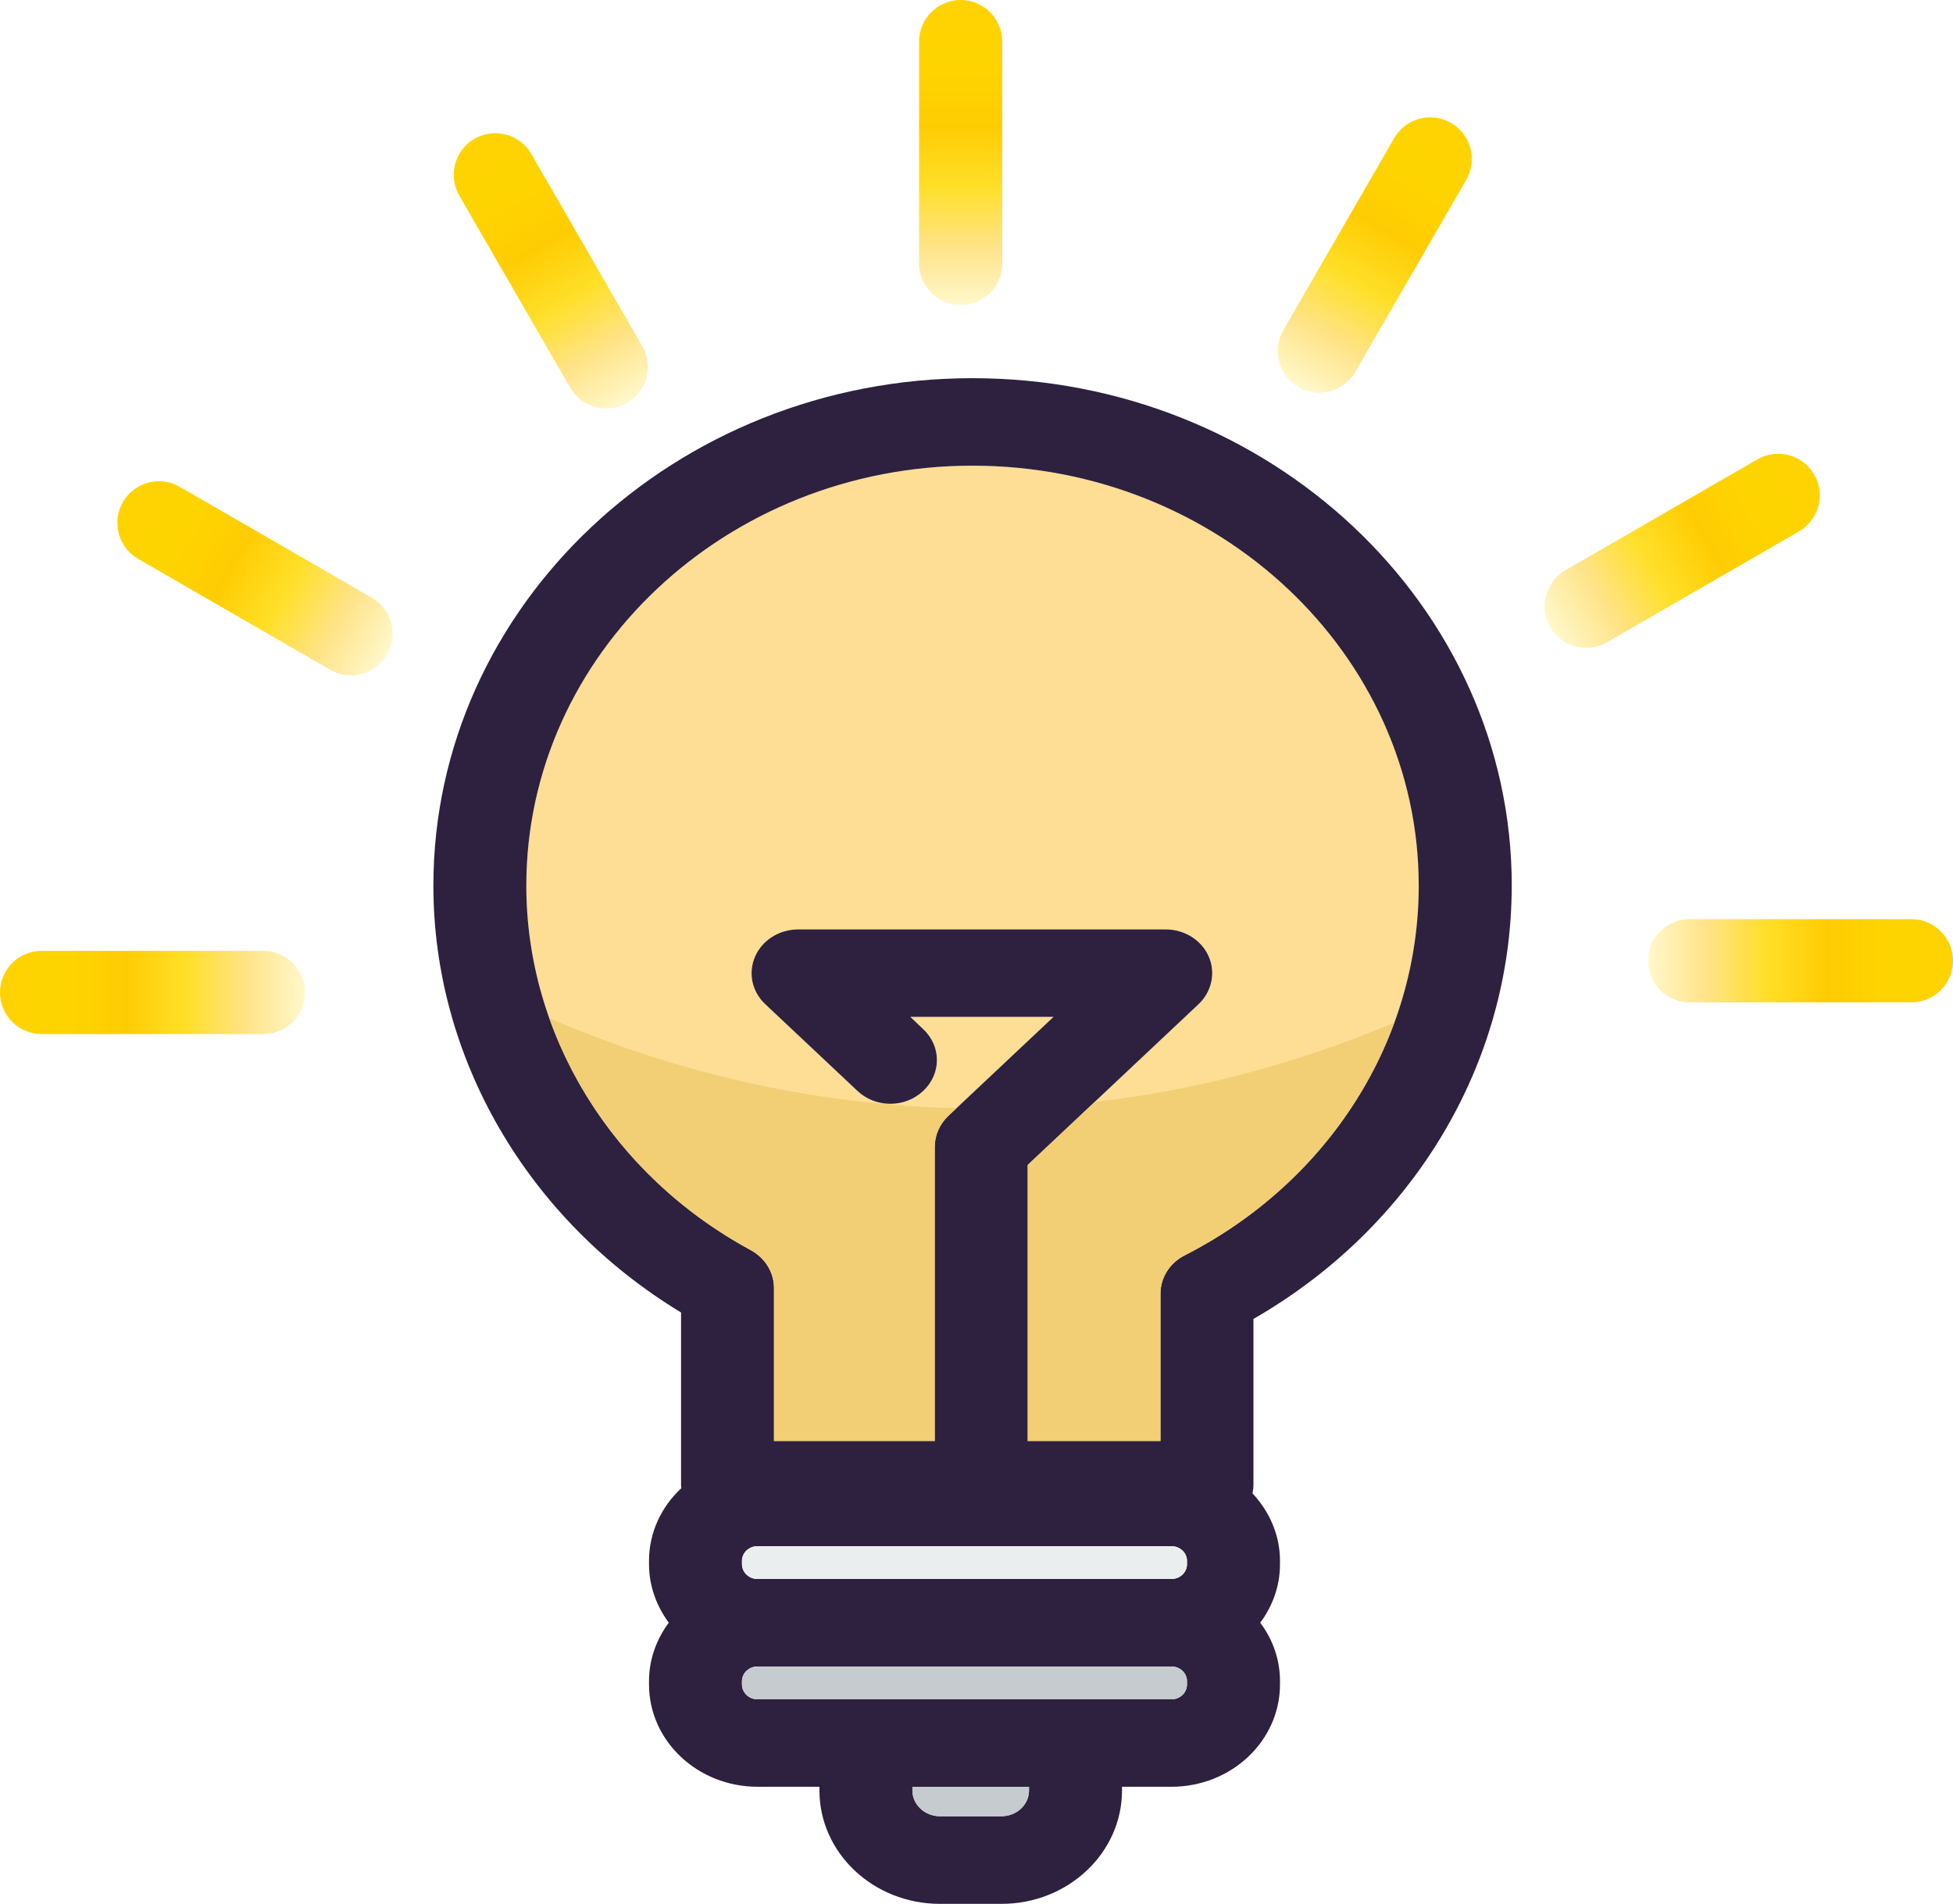
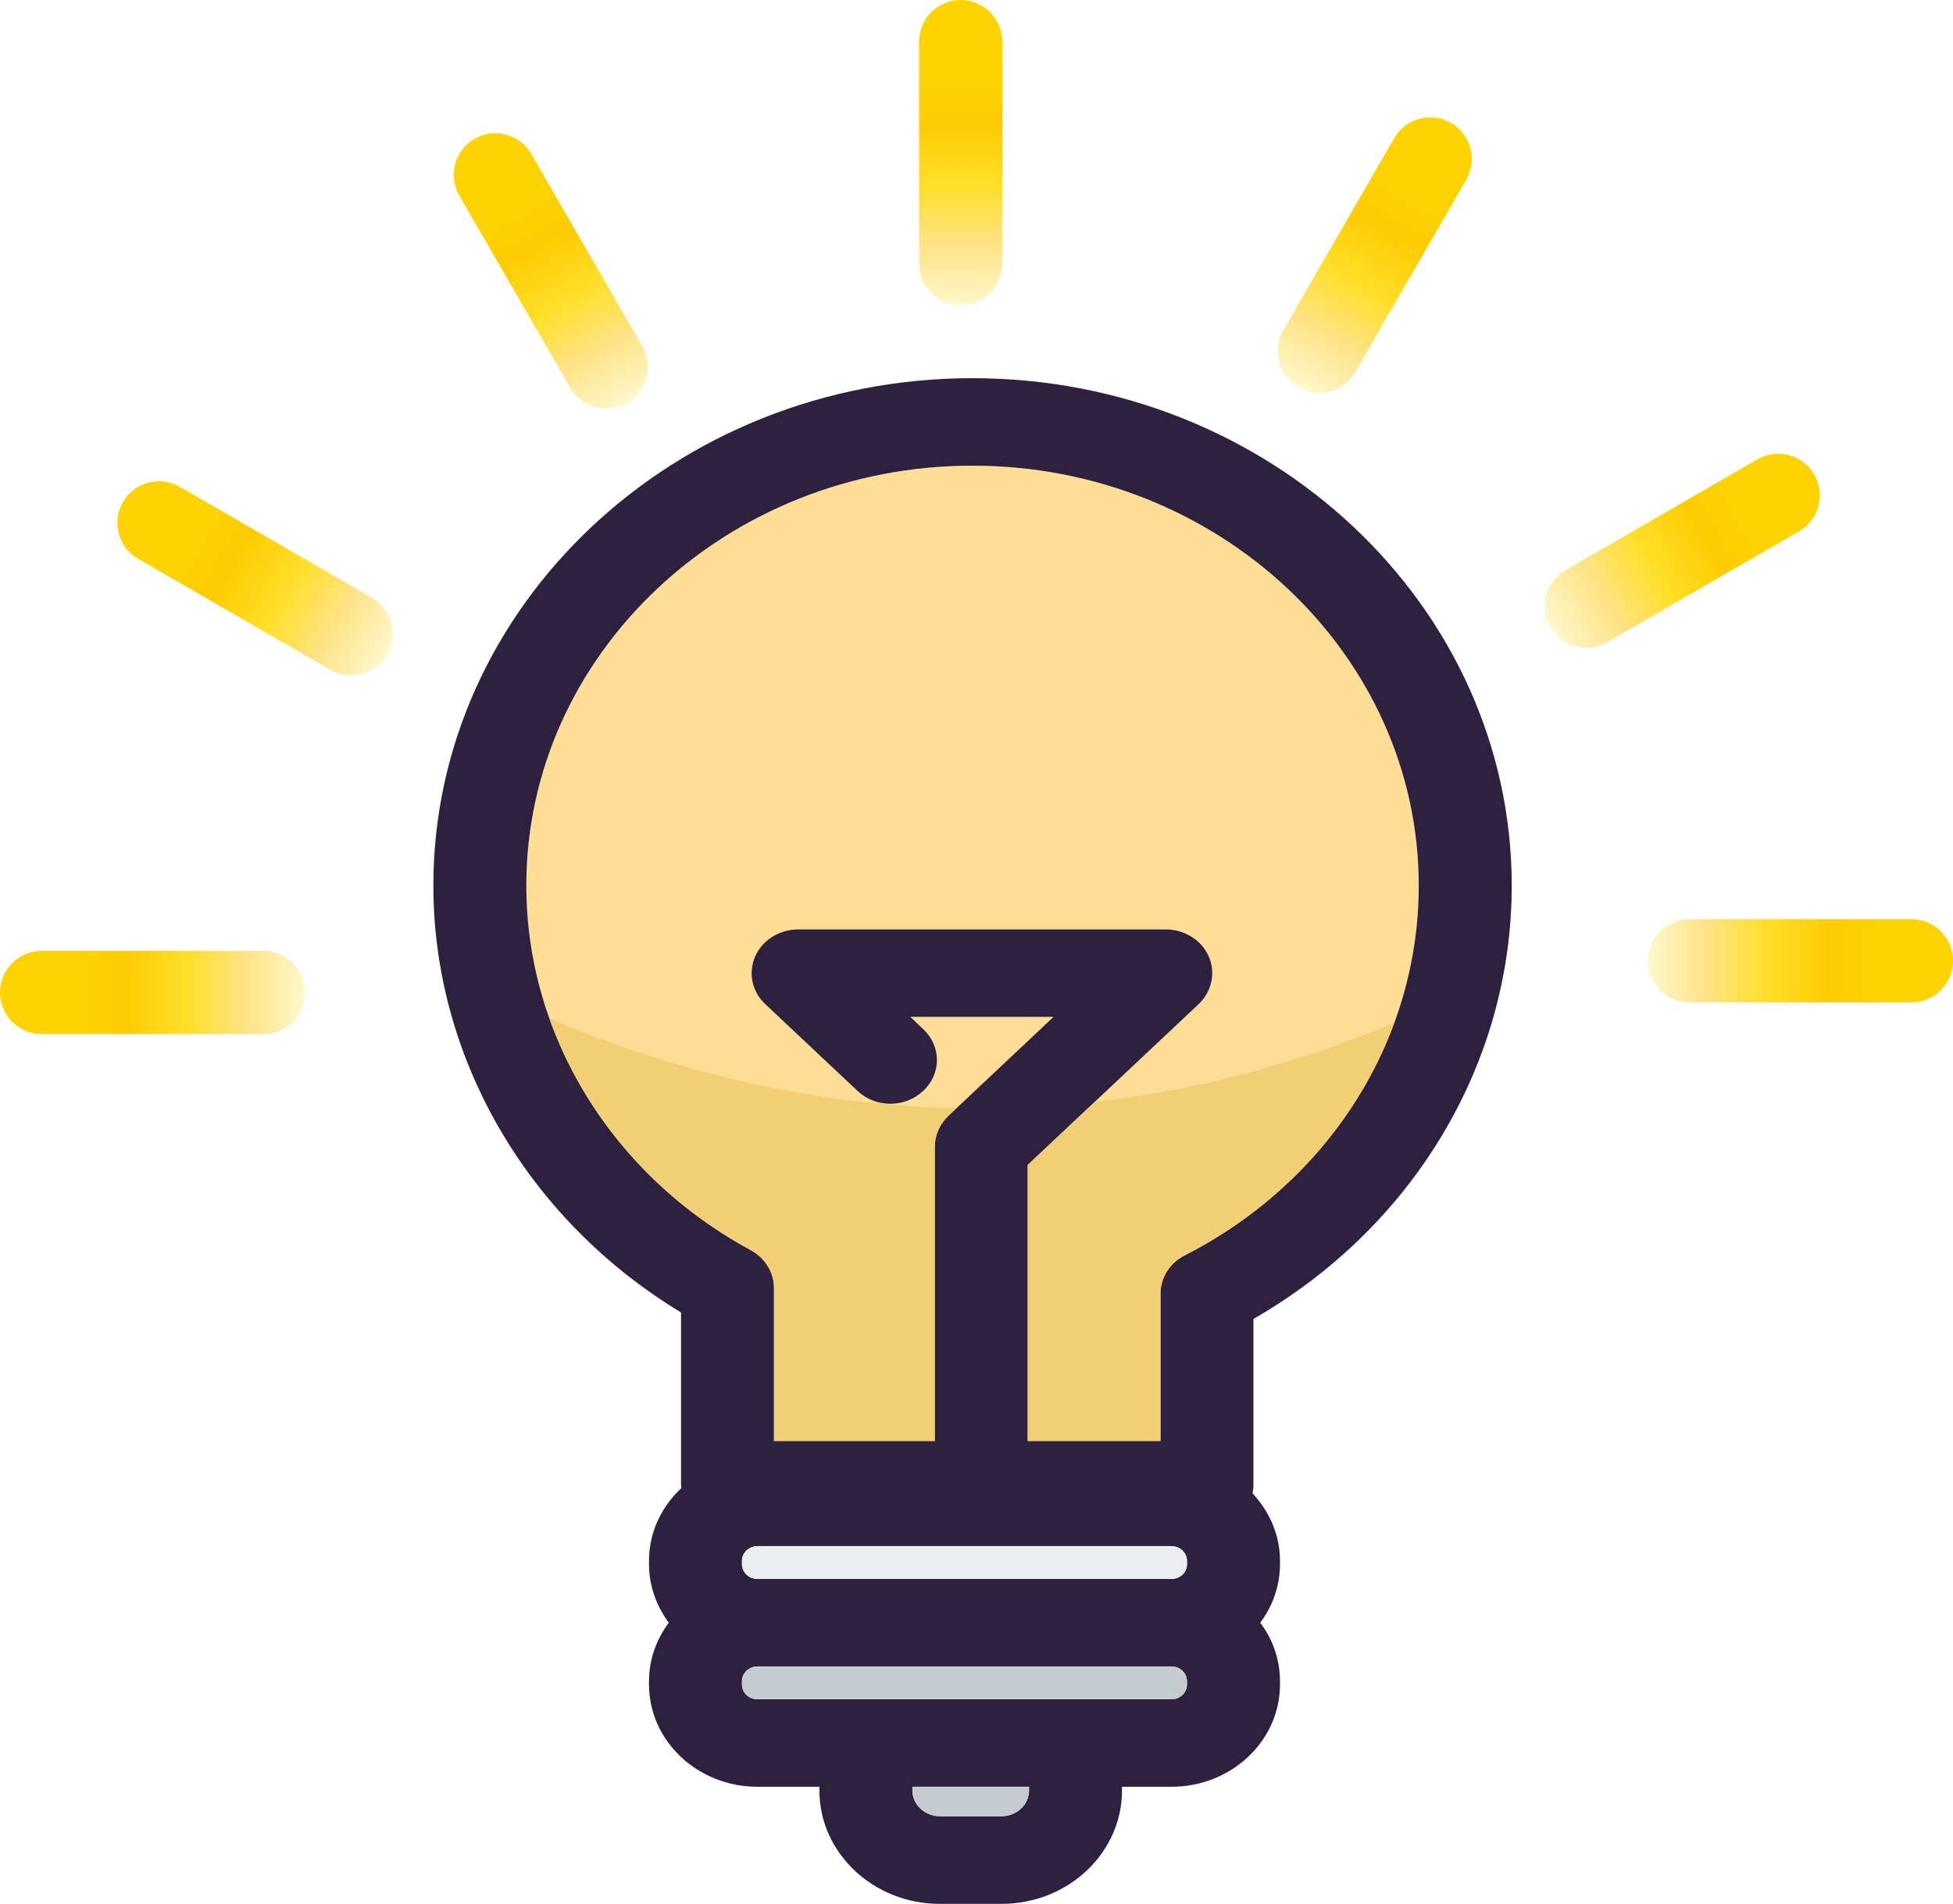
- <svg xmlns="http://www.w3.org/2000/svg" xmlns:xlink="http://www.w3.org/1999/xlink" version="1.1" id="svg15208" viewBox="0 0 300 292.42">
+ <svg xmlns="http://www.w3.org/2000/svg" xmlns:xlink="http://www.w3.org/1999/xlink" viewBox="0 0 300 292.42" version="1.1" id="svg15208">
  <defs id="defs15205">
    <linearGradient id="linearGradient2854">
-       <stop style="stop-color:#fff9ce;stop-opacity:1" offset="0" id="stop2850" />
-       <stop style="stop-color:#ffe388;stop-opacity:1" offset=".2" id="stop2858" />
-       <stop style="stop-color:#ffdf29;stop-opacity:1" offset=".4" id="stop2860" />
-       <stop style="stop-color:#ffcc03;stop-opacity:1" offset=".6" id="stop2864" />
-       <stop style="stop-color:#fed400;stop-opacity:1" offset=".8" id="stop2862" />
-       <stop style="stop-color:#ffd301;stop-opacity:1" offset="1" id="stop2852" />
+       <stop offset="0" id="stop2850" stop-color="#fff9ce" stop-opacity="1" />
+       <stop offset=".2" id="stop2858" stop-color="#ffe388" stop-opacity="1" />
+       <stop offset=".4" id="stop2860" stop-color="#ffdf29" stop-opacity="1" />
+       <stop offset=".6" id="stop2864" stop-color="#ffcc03" stop-opacity="1" />
+       <stop offset=".8" id="stop2862" stop-color="#fed400" stop-opacity="1" />
+       <stop offset="1" id="stop2852" stop-color="#ffd301" stop-opacity="1" />
    </linearGradient>
-     <linearGradient xlink:href="#linearGradient2854" id="linearGradient2856" x1="-165.596" y1="25.456" x2="-165.596" y2="-26.645" gradientUnits="userSpaceOnUse" gradientTransform="matrix(.34296 0 0 .36894 -12.99661 12.27906)" />
-     <linearGradient xlink:href="#linearGradient2854" id="linearGradient2870" gradientUnits="userSpaceOnUse" x1="-165.596" y1="25.456" x2="-165.596" y2="-26.645" gradientTransform="matrix(.34296 0 0 .36894 28.40833 37.97445)" />
-     <linearGradient xlink:href="#linearGradient2854" id="linearGradient2874" gradientUnits="userSpaceOnUse" gradientTransform="matrix(.34296 0 0 .36894 77.11375 39.52484)" x1="-165.596" y1="25.456" x2="-165.596" y2="-26.645" />
-     <linearGradient xlink:href="#linearGradient2854" id="linearGradient2878" gradientUnits="userSpaceOnUse" gradientTransform="matrix(.34296 0 0 .36894 120.0691 16.5148)" x1="-165.596" y1="25.456" x2="-165.596" y2="-26.645" />
-     <linearGradient xlink:href="#linearGradient2854" id="linearGradient2882" gradientUnits="userSpaceOnUse" gradientTransform="matrix(.34296 0 0 .36894 145.7645 -24.89013)" x1="-165.596" y1="25.456" x2="-165.596" y2="-26.645" />
-     <linearGradient xlink:href="#linearGradient2854" id="linearGradient2886" gradientUnits="userSpaceOnUse" gradientTransform="matrix(.34296 0 0 .36894 147.3149 -73.59555)" x1="-165.596" y1="25.456" x2="-165.596" y2="-26.645" />
-     <linearGradient xlink:href="#linearGradient2854" id="linearGradient2890" gradientUnits="userSpaceOnUse" gradientTransform="matrix(.34296 0 0 .36894 124.3048 -116.5509)" x1="-165.596" y1="25.456" x2="-165.596" y2="-26.645" />
+     <linearGradient xlink:href="#linearGradient2854" id="linearGradient2856" x1="-165.596" y1="25.456" x2="-165.596" y2="-26.645" gradientUnits="userSpaceOnUse" gradientTransform="matrix(.34296 0 0 .36894 -12.997 12.28)" />
+     <linearGradient xlink:href="#linearGradient2854" id="linearGradient2870" gradientUnits="userSpaceOnUse" x1="-165.596" y1="25.456" x2="-165.596" y2="-26.645" gradientTransform="matrix(.34296 0 0 .36894 28.408 37.974)" />
+     <linearGradient xlink:href="#linearGradient2854" id="linearGradient2874" gradientUnits="userSpaceOnUse" gradientTransform="matrix(.34296 0 0 .36894 77.114 39.525)" x1="-165.596" y1="25.456" x2="-165.596" y2="-26.645" />
+     <linearGradient xlink:href="#linearGradient2854" id="linearGradient2878" gradientUnits="userSpaceOnUse" gradientTransform="matrix(.34296 0 0 .36894 120.07 16.515)" x1="-165.596" y1="25.456" x2="-165.596" y2="-26.645" />
+     <linearGradient xlink:href="#linearGradient2854" id="linearGradient2882" gradientUnits="userSpaceOnUse" gradientTransform="matrix(.34296 0 0 .36894 145.764 -24.89)" x1="-165.596" y1="25.456" x2="-165.596" y2="-26.645" />
+     <linearGradient xlink:href="#linearGradient2854" id="linearGradient2886" gradientUnits="userSpaceOnUse" gradientTransform="matrix(.34296 0 0 .36894 147.315 -73.596)" x1="-165.596" y1="25.456" x2="-165.596" y2="-26.645" />
+     <linearGradient xlink:href="#linearGradient2854" id="linearGradient2890" gradientUnits="userSpaceOnUse" gradientTransform="matrix(.34296 0 0 .36894 124.305 -116.55)" x1="-165.596" y1="25.456" x2="-165.596" y2="-26.645" />
  </defs>
-   <g id="tungsten" transform="matrix(2.40594 0 0 2.40594 -4.978333 -15.16927)">
-     <path style="fill:#fede94;stroke-width:.356" d="M56.816 75.947c1.157 1.097 3.039 1.097 4.196 0 1.169-1.086 1.169-2.857 0-3.944l-.818-.782h9.139l-6.72 6.323c-.549.522-.865 1.238-.865 1.977v18.773H51.487v-9.767c0-.999-.573-1.923-1.496-2.423-8.836-4.78-14.317-13.689-14.317-23.26 0-14.786 12.774-26.813 28.482-26.813s28.494 12.027 28.494 26.813c0 9.854-5.727 18.893-14.936 23.597-.959.478-1.554 1.423-1.554 2.455v9.397h-8.474V80.673l10.916-10.267c.842-.804 1.099-1.999.643-3.042-.456-1.043-1.543-1.727-2.746-1.727H53.029c-1.204 0-2.291.685-2.746 1.727-.456 1.043-.21 2.238.643 3.042z" id="path342" />
-     <path style="fill:#2d213f;stroke-width:.17;stroke-dasharray:none" d="M35.673 62.845c0 9.571 5.481 18.48 14.317 23.26.923.5 1.496 1.423 1.496 2.423v9.767h10.261V79.522c0-.739.315-1.456.865-1.977l6.72-6.323h-9.139l.818.782c1.169 1.086 1.169 2.857 0 3.944-1.157 1.097-3.039 1.097-4.196 0l-5.891-5.541c-.853-.804-1.099-1.999-.643-3.042.456-1.043 1.543-1.727 2.746-1.727h23.468c1.204 0 2.291.685 2.746 1.727.456 1.043.199 2.238-.643 3.042L67.685 80.673v17.622h8.474v-9.397c0-1.032.596-1.977 1.554-2.455 9.21-4.704 14.936-13.743 14.936-23.597 0-14.786-12.786-26.813-28.494-26.813S35.673 48.059 35.673 62.845zm62.914 0c0 11.342-6.276 21.793-16.491 27.66v10.593c0 .185-.023.369-.058.543 1.075 1.152 1.753 2.651 1.753 4.302v.217c0 1.391-.467 2.673-1.262 3.737.795 1.054 1.262 2.336 1.262 3.727v.217c0 3.607-3.109 6.529-6.931 6.529H73.705v.239c0 3.987-3.448 7.236-7.69 7.236h-3.938c-4.242 0-7.69-3.248-7.69-7.236v-.239h-3.95c-3.822 0-6.931-2.922-6.931-6.529v-.217c0-1.391.479-2.673 1.262-3.727-.783-1.065-1.262-2.347-1.262-3.737v-.217c0-1.814.795-3.455 2.069-4.639-.012-.065-.023-.141-.023-.206V90.092c-9.794-5.932-15.813-16.231-15.813-27.247-.001-17.861 15.438-32.397 34.419-32.397 18.992 0 34.431 14.536 34.431 32.397zM77.853 113.842v-.217c0-.511-.444-.934-.994-.934H50.435c-.549 0-.994.424-.994.934v.217c0 .522.444.945.994.945h26.425c.55 0 .994-.424.994-.945zm0-7.681v-.217c0-.511-.444-.934-.994-.934H50.435c-.549 0-.994.424-.994.934v.217c0 .522.444.945.994.945h26.425c.55 0 .994-.424.994-.945zm-10.086 14.449v-.239H60.322v.239c0 .902.795 1.64 1.753 1.64h3.938c.97 0 1.753-.739 1.753-1.64z" id="path348" />
-     <path style="fill:#c5cbcf;stroke-width:.356" d="M76.86 114.787H50.435c-.549 0-.994-.424-.994-.945v-.217c0-.511.444-.934.994-.934h26.425c.549 0 .994.424.994.934v.217c-0.0.522-.444.945-.994.945z" id="path354" />
-     <path style="fill:#eaeeef;stroke-width:.356" d="M76.86 107.106H50.435c-.549 0-.994-.424-.994-.945v-.217c0-.511.444-.934.994-.934h26.425c.549 0 .994.424.994.934v.217c-0.0.521-.444.945-.994.945z" id="path360" />
-     <path style="fill:#c5cbcf;stroke-width:.356" d="M67.767 120.371v.239c0 .902-.783 1.64-1.753 1.64h-3.938c-.959 0-1.753-.739-1.753-1.64v-.239z" id="path366" />
-     <path style="fill:#f2ce75;stroke-width:.356" d="M49.991 86.105c.923.5 1.496 1.423 1.496 2.423v9.767h10.261V79.521c0-.739.315-1.456.865-1.977l.531-.499c-10.514-.224-19.447-2.915-25.995-5.731 2.186 6.148 6.7 11.468 12.842 14.791z" id="path377" />
-     <path style="fill:#f2ce75;stroke-width:.356" d="m71.969 76.645-4.283 4.028v17.622h8.474v-9.397c0-1.032.596-1.977 1.554-2.455 6.379-3.258 11.082-8.597 13.374-14.845-6.678 2.797-13.092 4.367-19.118 5.047z" id="path383" />
-     <rect style="fill:url(#linearGradient2856);fill-opacity:1;stroke-width:.117;stroke-dasharray:none;paint-order:markers stroke fill" id="rect2773" width="5.311" height="19.475" x="-72.318" y="2.069" ry="2.656" transform="rotate(-90)" />
-     <rect style="fill:url(#linearGradient2870);fill-opacity:1;stroke-width:.117;stroke-dasharray:none;paint-order:markers stroke fill" id="rect2866" width="5.311" height="19.475" x="-30.913" y="27.765" ry="2.656" transform="rotate(-60)" />
-     <rect style="fill:url(#linearGradient2874);fill-opacity:1;stroke-width:.117;stroke-dasharray:none;paint-order:markers stroke fill" id="rect2872" width="5.311" height="19.475" x="17.792" y="29.315" ry="2.656" transform="rotate(-30)" />
-     <rect style="fill:url(#linearGradient2878);fill-opacity:1;stroke-width:.117;stroke-dasharray:none;paint-order:markers stroke fill" id="rect2876" width="5.311" height="19.475" x="60.748" y="6.305" ry="2.656" />
-     <rect style="fill:url(#linearGradient2882);fill-opacity:1;stroke-width:.117;stroke-dasharray:none;paint-order:markers stroke fill" id="rect2880" width="5.311" height="19.475" x="86.443" y="-35.1" ry="2.656" transform="rotate(30)" />
-     <rect style="fill:url(#linearGradient2886);fill-opacity:1;stroke-width:.117;stroke-dasharray:none;paint-order:markers stroke fill" id="rect2884" width="5.311" height="19.475" x="87.993" y="-83.805" ry="2.656" transform="rotate(60)" />
-     <rect style="fill:url(#linearGradient2890);fill-opacity:1;stroke-width:.117;stroke-dasharray:none;paint-order:markers stroke fill" id="rect2888" width="5.311" height="19.475" x="64.983" y="-126.761" ry="2.656" transform="rotate(90)" />
+   <g id="tungsten" transform="translate(-4.978 -15.17) scale(2.40594)">
+     <path d="M56.816 75.947c1.157 1.097 3.039 1.097 4.196 0 1.169-1.086 1.169-2.857 0-3.943l-.818-.783h9.14l-6.721 6.323a2.74 2.74 0 00-.865 1.978v18.773H51.487v-9.767c0-1-.573-1.923-1.496-2.423-8.836-4.78-14.318-13.688-14.318-23.26 0-14.786 12.775-26.813 28.483-26.813 15.707 0 28.494 12.027 28.494 26.813 0 9.854-5.727 18.893-14.937 23.597-.958.478-1.554 1.423-1.554 2.455v9.398h-8.474V80.673l10.916-10.267c.842-.804 1.099-1.999.643-3.042-.456-1.043-1.543-1.727-2.746-1.727H53.029c-1.204 0-2.29.684-2.746 1.727-.456 1.043-.21 2.238.643 3.042z" id="path342" fill="#fede94" stroke-width=".356" />
+     <path d="M35.673 62.845c0 9.572 5.482 18.48 14.318 23.26.923.5 1.496 1.424 1.496 2.423v9.767h10.261V79.522c0-.74.316-1.456.865-1.978l6.72-6.323h-9.14l.819.783c1.169 1.086 1.169 2.857 0 3.943-1.157 1.097-3.039 1.097-4.196 0l-5.89-5.54c-.853-.804-1.1-2-.643-3.043.456-1.042 1.542-1.727 2.746-1.727h23.469c1.203 0 2.29.685 2.746 1.727.456 1.043.199 2.239-.643 3.042L67.685 80.673v17.622h8.474v-9.397c0-1.032.596-1.977 1.554-2.456C86.923 81.738 92.65 72.7 92.65 62.845c0-14.786-12.787-26.812-28.494-26.812-15.708 0-28.483 12.026-28.483 26.812zm62.914 0c0 11.343-6.276 21.794-16.491 27.66v10.593c0 .185-.023.37-.058.543 1.075 1.152 1.753 2.65 1.753 4.302v.218c0 1.39-.468 2.672-1.262 3.737a6.155 6.155 0 011.262 3.726v.218c0 3.607-3.109 6.529-6.93 6.529h-3.156v.24c0 3.986-3.448 7.235-7.69 7.235h-3.94c-4.242 0-7.69-3.249-7.69-7.236v-.239h-3.95c-3.822 0-6.93-2.922-6.93-6.53v-.217c0-1.39.479-2.672 1.262-3.726-.783-1.065-1.262-2.347-1.262-3.737v-.218c0-1.814.794-3.455 2.068-4.639a1.229 1.229 0 01-.023-.206V90.092c-9.794-5.931-15.813-16.23-15.813-27.247 0-17.86 15.439-32.397 34.419-32.397 18.992 0 34.431 14.537 34.431 32.397zm-20.734 50.997v-.218c0-.51-.444-.934-.993-.934H50.435c-.55 0-.994.423-.994.934v.218c0 .521.444.945.994.945H76.86c.55 0 .993-.424.993-.945zm0-7.681v-.218c0-.51-.444-.934-.993-.934H50.435c-.55 0-.994.424-.994.934v.218c0 .521.444.945.994.945H76.86c.55 0 .993-.424.993-.945zm-10.086 14.45v-.24h-7.445v.24c0 .9.795 1.64 1.753 1.64h3.939c.97 0 1.753-.74 1.753-1.64z" id="path348" fill="#2d213f" stroke-width=".17" stroke-dasharray="none" />
+     <path d="M76.86 114.787H50.435c-.55 0-.994-.424-.994-.945v-.218c0-.51.445-.934.994-.934H76.86c.55 0 .994.423.994.934v.218c0 .521-.444.945-.994.945z" id="path354" fill="#c5cbcf" stroke-width=".356" />
+     <path d="M76.86 107.106H50.435c-.55 0-.994-.424-.994-.945v-.218c0-.51.445-.934.994-.934H76.86c.55 0 .994.424.994.934v.218c0 .521-.444.945-.994.945z" id="path360" fill="#eaeeef" stroke-width=".356" />
+     <path d="M67.767 120.371v.24c0 .9-.783 1.64-1.753 1.64h-3.939c-.958 0-1.753-.74-1.753-1.64v-.24z" id="path366" fill="#c5cbcf" stroke-width=".356" />
+     <path d="M49.99 86.105c.924.5 1.497 1.424 1.497 2.423v9.767h10.261V79.52c0-.738.316-1.456.865-1.977l.53-.499c-10.513-.224-19.446-2.914-25.995-5.73 2.186 6.148 6.7 11.468 12.843 14.79z" id="path377" fill="#f2ce75" stroke-width=".356" />
+     <path d="M71.969 76.645l-4.284 4.028v17.622h8.474v-9.397c0-1.032.596-1.977 1.554-2.456 6.38-3.258 11.082-8.596 13.374-14.844-6.678 2.797-13.092 4.367-19.118 5.047z" id="path383" fill="#f2ce75" stroke-width=".356" />
+     <rect id="rect2773" width="5.311" height="19.475" x="-72.318" y="2.069" ry="2.656" transform="rotate(-90)" fill="url(#linearGradient2856)" fill-opacity="1" stroke-width=".117" stroke-dasharray="none" paint-order="markers stroke fill" />
+     <rect id="rect2866" width="5.311" height="19.475" x="-30.913" y="27.765" ry="2.656" transform="rotate(-60)" fill="url(#linearGradient2870)" fill-opacity="1" stroke-width=".117" stroke-dasharray="none" paint-order="markers stroke fill" />
+     <rect id="rect2872" width="5.311" height="19.475" x="17.792" y="29.315" ry="2.656" transform="rotate(-30)" fill="url(#linearGradient2874)" fill-opacity="1" stroke-width=".117" stroke-dasharray="none" paint-order="markers stroke fill" />
+     <rect id="rect2876" width="5.311" height="19.475" x="60.748" y="6.305" ry="2.656" fill="url(#linearGradient2878)" fill-opacity="1" stroke-width=".117" stroke-dasharray="none" paint-order="markers stroke fill" />
+     <rect id="rect2880" width="5.311" height="19.475" x="86.443" y="-35.1" ry="2.656" transform="rotate(30)" fill="url(#linearGradient2882)" fill-opacity="1" stroke-width=".117" stroke-dasharray="none" paint-order="markers stroke fill" />
+     <rect id="rect2884" width="5.311" height="19.475" x="87.993" y="-83.805" ry="2.656" transform="rotate(60)" fill="url(#linearGradient2886)" fill-opacity="1" stroke-width=".117" stroke-dasharray="none" paint-order="markers stroke fill" />
+     <rect id="rect2888" width="5.311" height="19.475" x="64.983" y="-126.761" ry="2.656" transform="rotate(90)" fill="url(#linearGradient2890)" fill-opacity="1" stroke-width=".117" stroke-dasharray="none" paint-order="markers stroke fill" />
  </g>
</svg>
